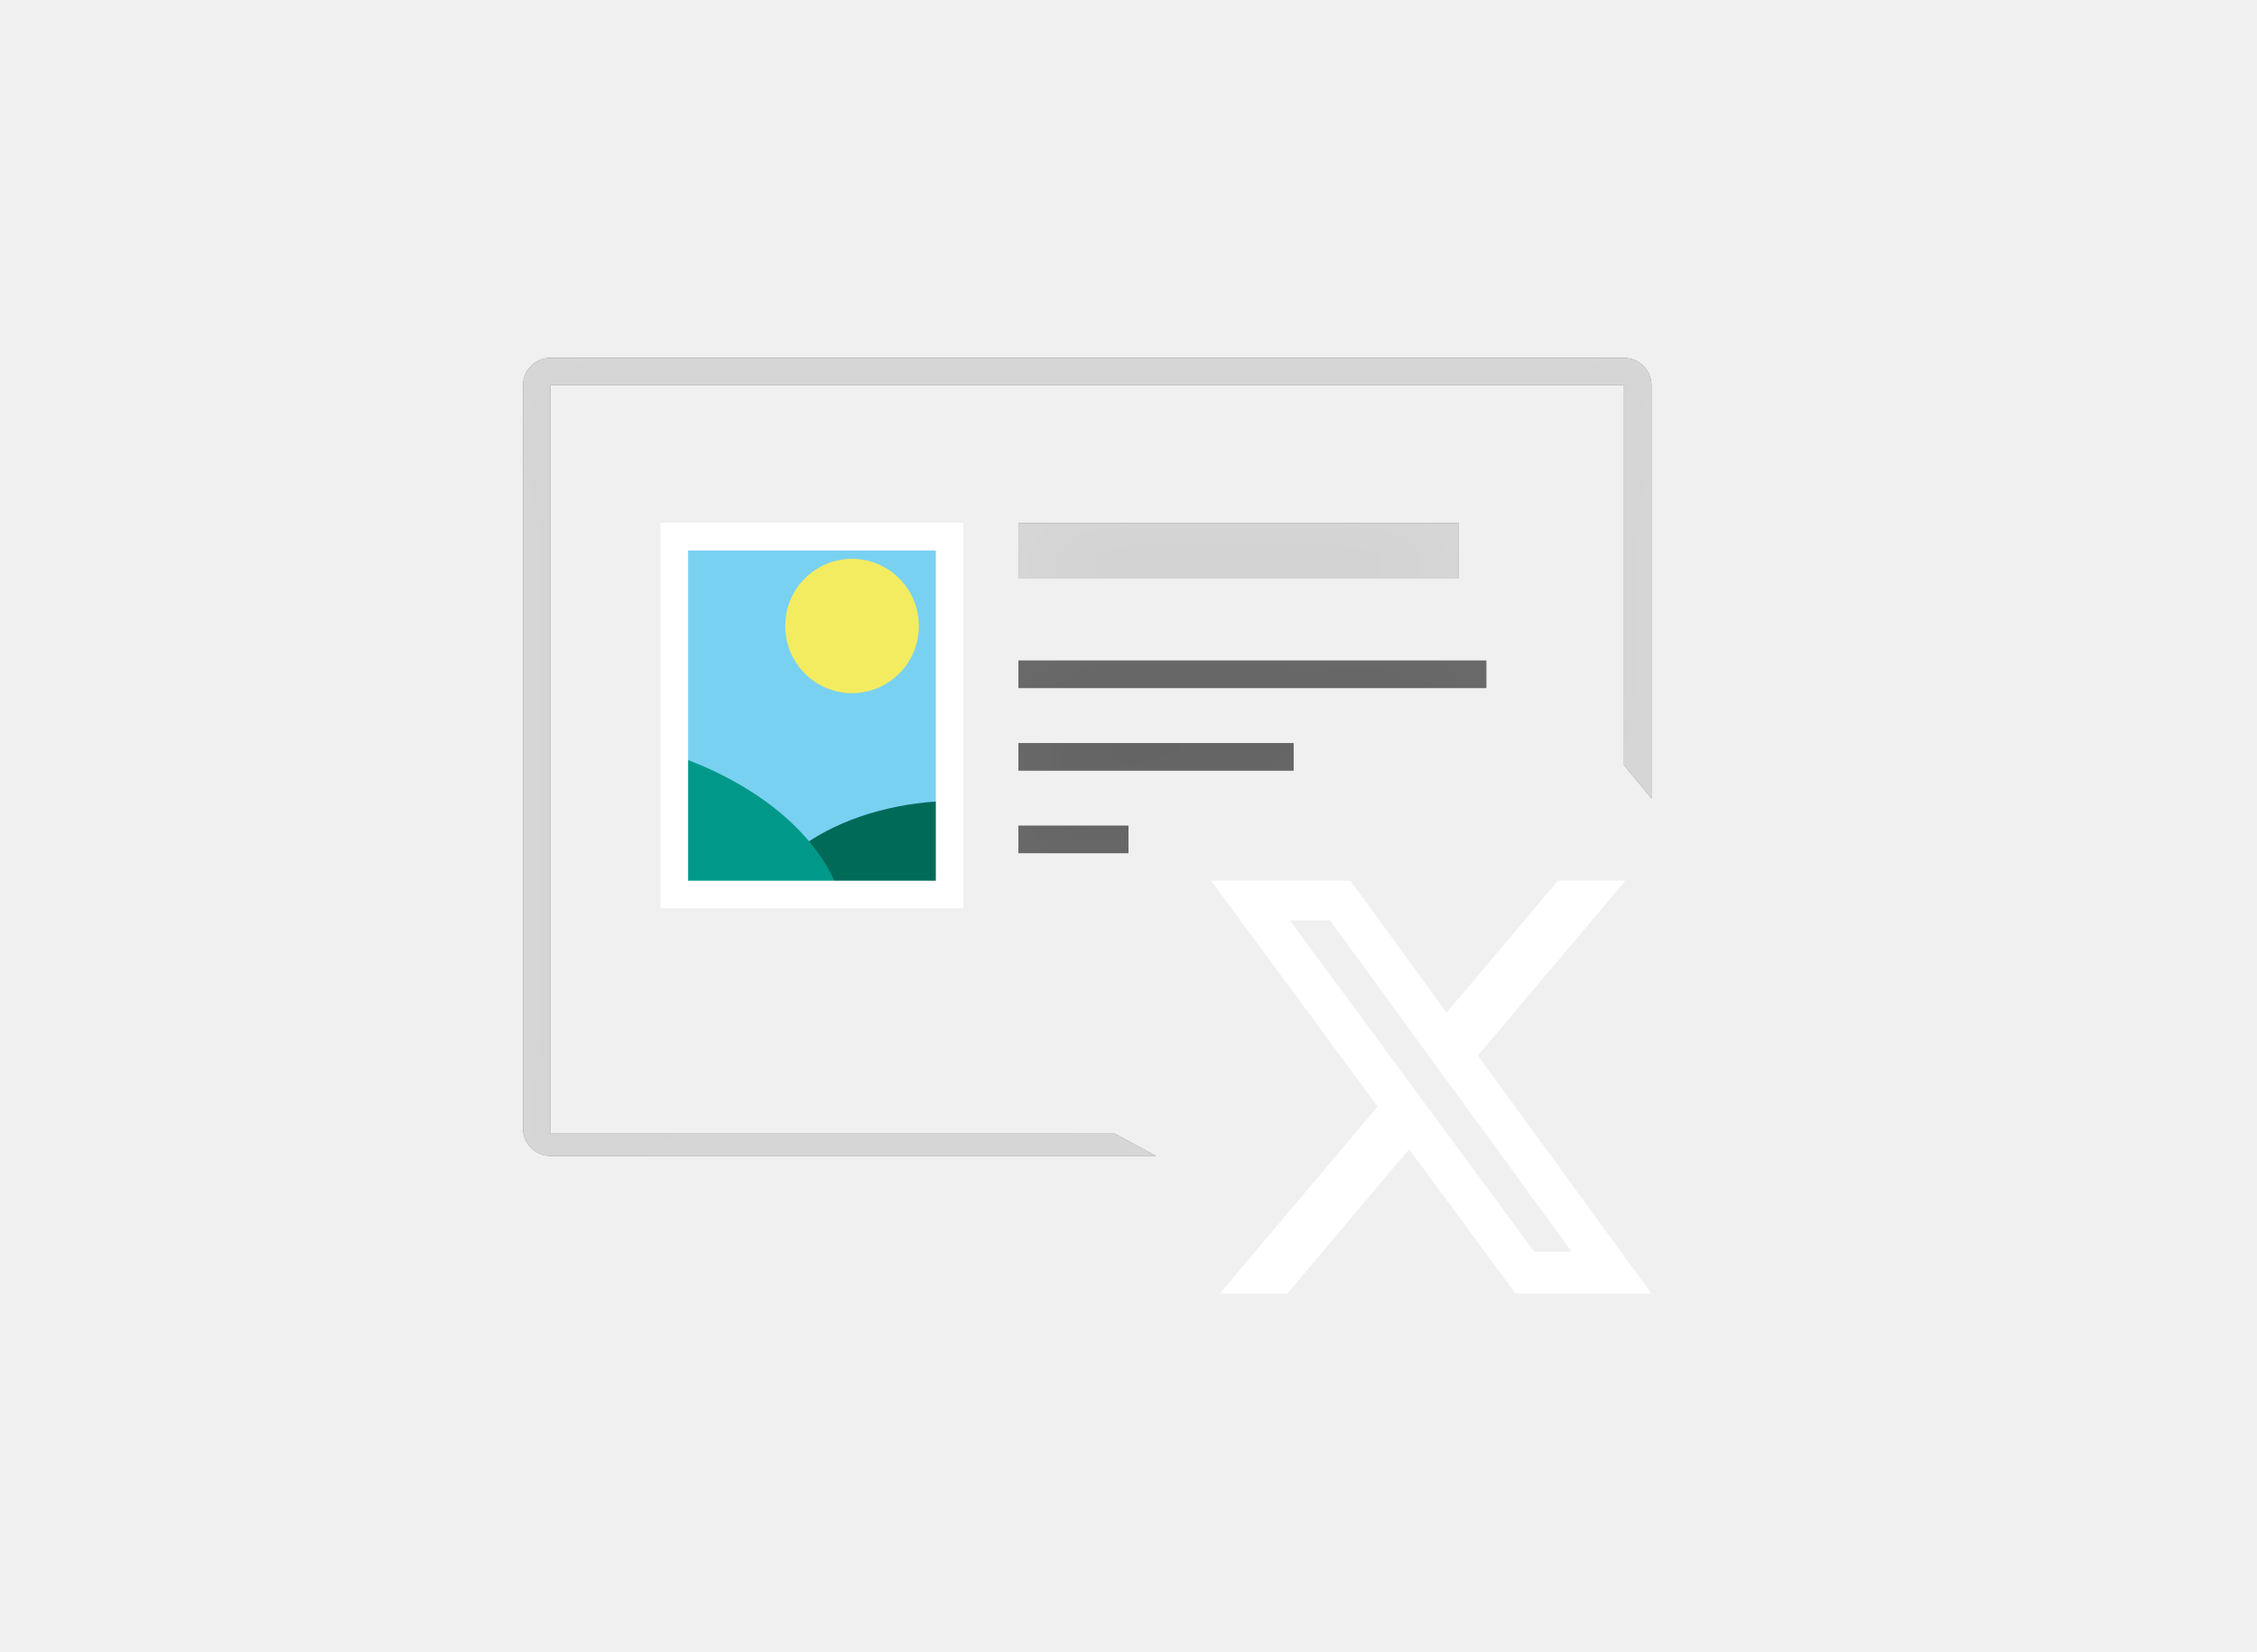
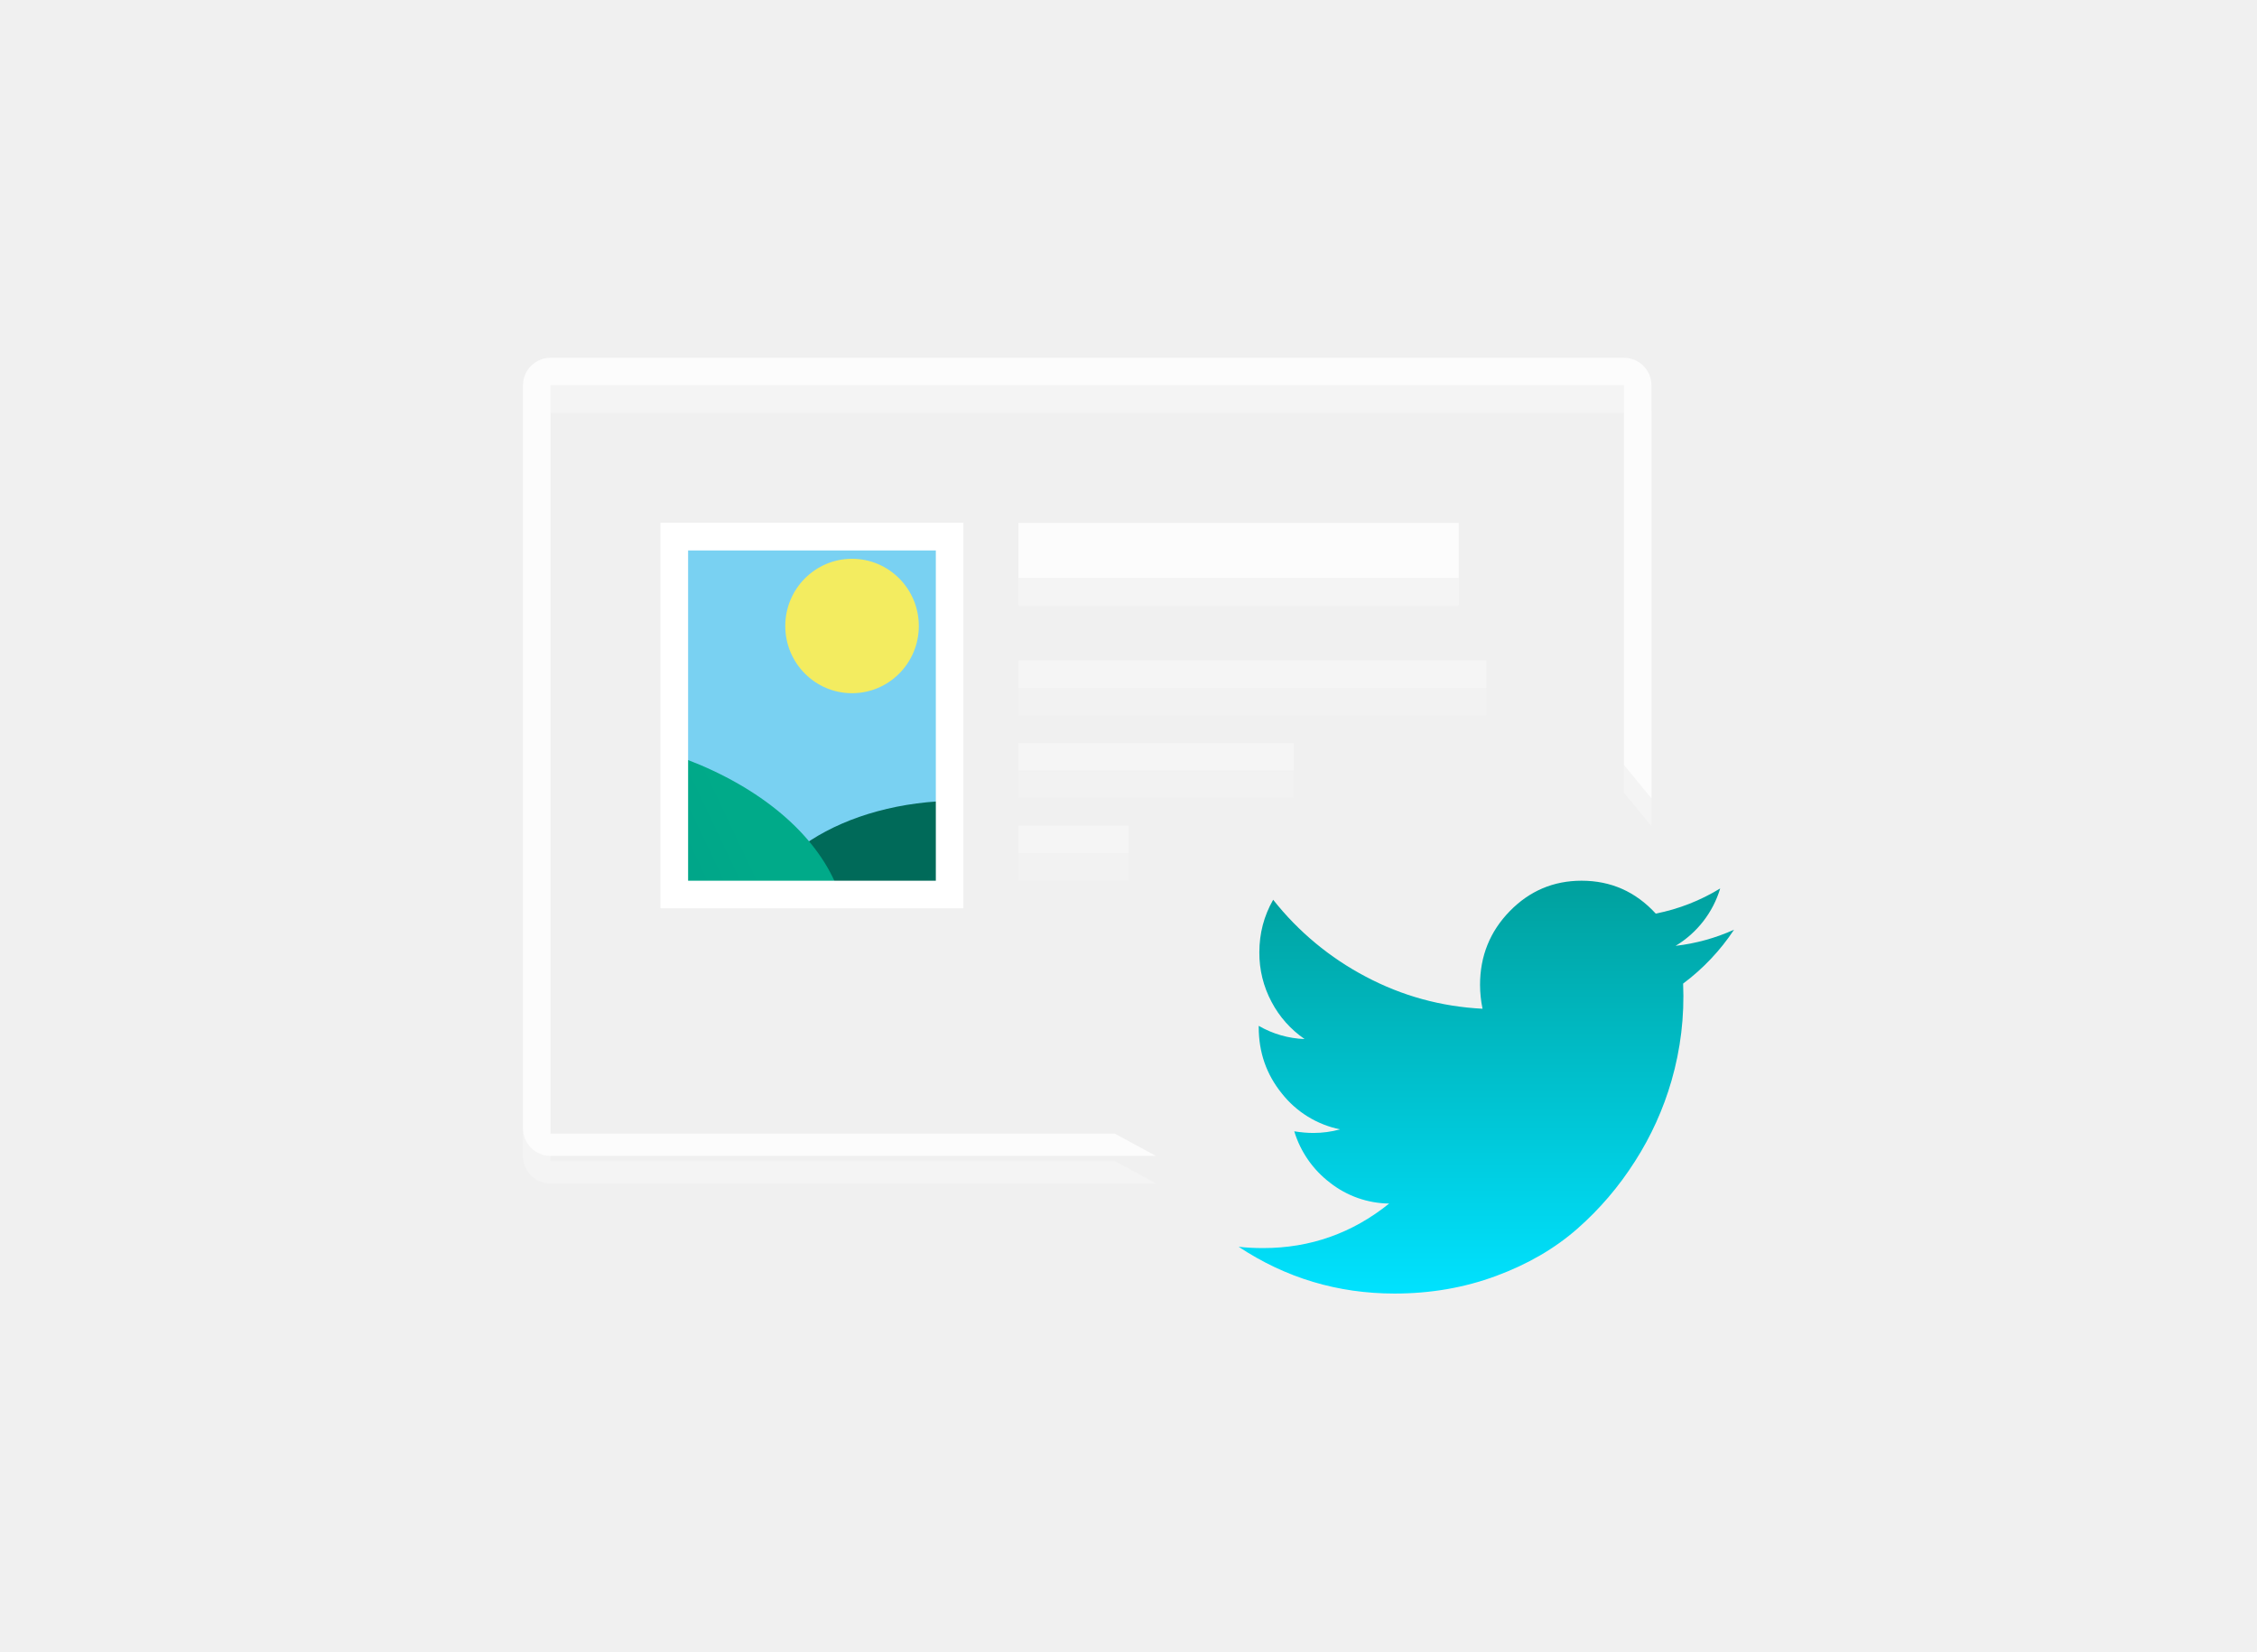
- <svg xmlns="http://www.w3.org/2000/svg" width="82" height="60" viewBox="0 0 82 60" fill="none">
-   <mask id="mask0_20039_116" style="mask-type:luminance" maskUnits="userSpaceOnUse" x="0" y="0" width="82" height="60">
-     <path d="M0 0H82V60H0V0Z" fill="white" />
-   </mask>
-   <g mask="url(#mask0_20039_116)">
-     <g filter="url(#filter0_i_20039_116)">
-       <path d="M19 14V41C19 41.265 19.105 41.52 19.293 41.707C19.48 41.895 19.735 42 20 42H60V14C60 13.735 59.895 13.48 59.707 13.293C59.52 13.105 59.265 13 59 13H20C19.735 13 19.48 13.105 19.293 13.293C19.105 13.48 19 13.735 19 14ZM20 41.188V14H59V27.797L60 29.014V42H42L40.5 41.188H20Z" fill="black" />
+ <svg xmlns="http://www.w3.org/2000/svg" xmlns:xlink="http://www.w3.org/1999/xlink" width="82" height="60" viewBox="0 0 82 60">
+   <defs>
+     <path id="path-1" d="M0 1v27a1 1 0 0 0 1 1h40V1a1 1 0 0 0-1-1H1a1 1 0 0 0-1 1zm1 27.188V1h39v13.797l1 1.217V29H23l-1.5-.812H1z" />
+     <filter id="filter-2" width="102.4%" height="106.9%" x="-1.2%" y="-1.7%" filterUnits="objectBoundingBox">
+       <feOffset dy="1" in="SourceAlpha" result="shadowOffsetOuter1" />
+       <feComposite in="shadowOffsetOuter1" in2="SourceAlpha" operator="out" result="shadowOffsetOuter1" />
+       <feColorMatrix in="shadowOffsetOuter1" values="0 0 0 0 1   0 0 0 0 1   0 0 0 0 1  0 0 0 0.292 0" />
+     </filter>
+     <path id="path-3" d="M17 11v1h-4v-1h4zm6-3v1H13V8h10zm7-3v1H13V5h17z" />
+     <filter id="filter-4" width="105.9%" height="128.6%" x="-2.9%" y="-7.1%" filterUnits="objectBoundingBox">
+       <feOffset dy="1" in="SourceAlpha" result="shadowOffsetOuter1" />
+       <feComposite in="shadowOffsetOuter1" in2="SourceAlpha" operator="out" result="shadowOffsetOuter1" />
+       <feColorMatrix in="shadowOffsetOuter1" values="0 0 0 0 1   0 0 0 0 1   0 0 0 0 1  0 0 0 0.1 0" />
+     </filter>
+     <rect id="path-5" width="16" height="2" x="13" y="0" />
+     <filter id="filter-6" width="106.2%" height="200%" x="-3.1%" y="-25%" filterUnits="objectBoundingBox">
+       <feOffset dy="1" in="SourceAlpha" result="shadowOffsetOuter1" />
+       <feComposite in="shadowOffsetOuter1" in2="SourceAlpha" operator="out" result="shadowOffsetOuter1" />
+       <feColorMatrix in="shadowOffsetOuter1" values="0 0 0 0 1   0 0 0 0 1   0 0 0 0 1  0 0 0 0.292 0" />
+     </filter>
+     <rect id="path-7" width="10.353" height="13.349" x="0" y="0" />
+     <linearGradient id="linearGradient-9" x1="72.875%" x2="40.332%" y1="46.142%" y2="32.596%">
+       <stop offset="0%" stop-color="#008374" />
+       <stop offset="100%" stop-color="#006A59" />
+     </linearGradient>
+     <linearGradient id="linearGradient-10" x1="88.517%" x2="50%" y1="38.363%" y2="50%">
+       <stop offset="0%" stop-color="#00AA89" />
+       <stop offset="100%" stop-color="#009989" />
+     </linearGradient>
+     <linearGradient id="linearGradient-11" x1="50%" x2="50%" y1="0%" y2="100%">
+       <stop offset="0%" stop-color="#00A09D" />
+       <stop offset="100%" stop-color="#00E2FF" />
+     </linearGradient>
+     <path id="path-12" d="M44 20.781a7.843 7.843 0 0 1-1.85 1.957 11.013 11.013 0 0 1-.423 3.533 11.124 11.124 0 0 1-1.319 2.913c-.59.93-1.293 1.752-2.107 2.466-.815.715-1.797 1.286-2.947 1.711-1.15.426-2.38.639-3.689.639-2.063 0-3.952-.566-5.665-1.7.266.032.563.048.89.048 1.714 0 3.24-.54 4.58-1.618a3.539 3.539 0 0 1-2.146-.755 3.701 3.701 0 0 1-1.302-1.87c.25.04.483.06.696.06.328 0 .651-.044.971-.13a3.614 3.614 0 0 1-2.119-1.306c-.56-.692-.839-1.495-.839-2.409v-.047a3.59 3.59 0 0 0 1.667.48 3.747 3.747 0 0 1-1.199-1.347 3.764 3.764 0 0 1-.445-1.804c0-.688.167-1.325.502-1.91a10.515 10.515 0 0 0 3.364 2.794c1.321.7 2.735 1.088 4.243 1.166a4.31 4.31 0 0 1-.091-.867c0-1.047.36-1.94 1.079-2.678.72-.738 1.59-1.107 2.61-1.107 1.066 0 1.964.398 2.695 1.195a7.123 7.123 0 0 0 2.341-.914 3.66 3.66 0 0 1-1.621 2.086A7.204 7.204 0 0 0 44 20.781z" />
+   </defs>
+   <g fill="none" fill-rule="evenodd" class="snippets_thumbs">
+     <g class="s_twitter_scroll">
+       <rect width="82" height="60" class="bg" />
+       <g class="group" transform="translate(19 13)">
+         <g class="shape">
+           <use fill="#000" filter="url(#filter-2)" xlink:href="#path-1" />
+           <use fill="#FFF" fill-opacity=".78" xlink:href="#path-1" />
+         </g>
+         <g class="group_2" transform="translate(5 6)">
+           <g class="combined_shape">
+             <use fill="#000" filter="url(#filter-4)" xlink:href="#path-3" />
+             <use fill="#FFF" fill-opacity=".348" xlink:href="#path-3" />
+           </g>
+           <g class="rectangle">
+             <use fill="#000" filter="url(#filter-6)" xlink:href="#path-5" />
+             <use fill="#FFF" fill-opacity=".78" xlink:href="#path-5" />
+           </g>
+           <g class="image_1_border">
+             <rect width="11" height="14" fill="#FFF" class="rectangle" />
+             <g class="oval___oval_mask" transform="translate(.324 .326)">
+               <mask id="mask-8" fill="#fff">
+                 <use xlink:href="#path-7" />
+               </mask>
+               <use fill="#79D1F2" class="mask" xlink:href="#path-7" />
+               <ellipse cx="6.632" cy="3.419" fill="#F3EC60" class="oval" mask="url(#mask-8)" rx="2.426" ry="2.442" />
+               <ellipse cx="10.515" cy="14.651" fill="url(#linearGradient-9)" class="oval" mask="url(#mask-8)" rx="7.603" ry="4.884" />
+               <ellipse cx="-5.662" cy="14.814" fill="url(#linearGradient-10)" class="oval" mask="url(#mask-8)" rx="12.132" ry="7.651" />
+             </g>
+             <path fill="#FFF" d="M11 0v14H0V0h11zm-1 1H1v12h9V1z" class="rectangle_2" />
+           </g>
+         </g>
+         <mask id="mask-13" fill="#fff">
+           <use xlink:href="#path-12" />
+         </mask>
+         <use fill="url(#linearGradient-11)" class="twitter" xlink:href="#path-12" />
+       </g>
    </g>
-     <path d="M19 14V41C19 41.265 19.105 41.52 19.293 41.707C19.48 41.895 19.735 42 20 42H60V14C60 13.735 59.895 13.48 59.707 13.293C59.52 13.105 59.265 13 59 13H20C19.735 13 19.48 13.105 19.293 13.293C19.105 13.48 19 13.735 19 14ZM20 41.188V14H59V27.797L60 29.014V42H42L40.5 41.188H20Z" fill="white" fill-opacity="0.78" />
-     <g filter="url(#filter1_i_20039_116)">
-       <path d="M41 30V31H37V30H41ZM47 27V28H37V27H47ZM54 24V25H37V24H54Z" fill="black" />
-     </g>
-     <path d="M41 30V31H37V30H41ZM47 27V28H37V27H47ZM54 24V25H37V24H54Z" fill="white" fill-opacity="0.348" />
-     <g filter="url(#filter2_i_20039_116)">
-       <path d="M53 19H37V21H53V19Z" fill="black" />
-     </g>
-     <path d="M53 19H37V21H53V19Z" fill="white" fill-opacity="0.78" />
-     <path d="M35 19H24V33H35V19Z" fill="white" />
-     <path d="M34.677 19.326H24.324V32.675H34.677V19.326Z" fill="#79D1F2" />
-     <mask id="mask1_20039_116" style="mask-type:luminance" maskUnits="userSpaceOnUse" x="24" y="19" width="11" height="14">
-       <path d="M34.677 19.326H24.324V32.675H34.677V19.326Z" fill="white" />
-     </mask>
-     <g mask="url(#mask1_20039_116)">
-       <path d="M30.956 25.187C31.276 25.186 31.592 25.122 31.887 24.999C32.182 24.875 32.45 24.695 32.675 24.468C32.9 24.242 33.079 23.973 33.2 23.677C33.321 23.381 33.383 23.065 33.382 22.745C33.383 22.425 33.321 22.109 33.2 21.813C33.079 21.517 32.9 21.248 32.675 21.021C32.45 20.795 32.182 20.615 31.887 20.491C31.592 20.368 31.276 20.304 30.956 20.303C30.637 20.304 30.32 20.368 30.025 20.491C29.73 20.615 29.463 20.795 29.238 21.021C29.012 21.248 28.834 21.517 28.712 21.813C28.591 22.109 28.529 22.425 28.53 22.745C28.529 23.065 28.591 23.381 28.712 23.677C28.834 23.973 29.012 24.242 29.238 24.468C29.463 24.695 29.73 24.875 30.025 24.999C30.32 25.122 30.637 25.186 30.956 25.187Z" fill="#F3EC60" />
-     </g>
-     <mask id="mask2_20039_116" style="mask-type:luminance" maskUnits="userSpaceOnUse" x="24" y="19" width="11" height="14">
-       <path d="M34.677 19.326H24.324V32.675H34.677V19.326Z" fill="white" />
-     </mask>
-     <g mask="url(#mask2_20039_116)">
-       <path d="M34.84 38.861C39.038 38.861 42.442 36.674 42.442 33.977C42.442 31.28 39.038 29.093 34.839 29.093C30.64 29.093 27.236 31.28 27.236 33.977C27.236 36.674 30.641 38.861 34.84 38.861Z" fill="url(#paint0_linear_20039_116)" />
-     </g>
-     <mask id="mask3_20039_116" style="mask-type:luminance" maskUnits="userSpaceOnUse" x="24" y="19" width="11" height="14">
-       <path d="M34.677 19.326H24.324V32.675H34.677V19.326Z" fill="white" />
-     </mask>
-     <g mask="url(#mask3_20039_116)">
-       <path d="M18.662 41.791C25.362 41.791 30.794 38.366 30.794 34.14C30.794 29.914 25.362 26.489 18.662 26.489C11.962 26.489 6.53 29.914 6.53 34.14C6.53 38.365 11.962 41.791 18.662 41.791Z" fill="url(#paint1_linear_20039_116)" />
-     </g>
-     <path fill-rule="evenodd" clip-rule="evenodd" d="M35 19V33H24V19H35ZM34 20H25V32H34V20Z" fill="white" />
-     <path fill-rule="evenodd" clip-rule="evenodd" d="M56.601 32H59.054L53.695 38.353L60 47H55.062L51.195 41.756L46.771 47H44.317L50.05 40.204L44 32H49.062L52.557 36.793L56.601 32ZM55.739 45.477H57.099L48.324 33.443H46.865L55.739 45.477Z" fill="white" />
  </g>
-   <defs>
-     <filter id="filter0_i_20039_116" x="19" y="13" width="41" height="30" filterUnits="userSpaceOnUse" color-interpolation-filters="sRGB">
-       <feFlood flood-opacity="0" result="BackgroundImageFix" />
-       <feBlend mode="normal" in="SourceGraphic" in2="BackgroundImageFix" result="shape" />
-       <feColorMatrix in="SourceAlpha" type="matrix" values="0 0 0 0 0 0 0 0 0 0 0 0 0 0 0 0 0 0 127 0" result="hardAlpha" />
-       <feOffset dy="1" />
-       <feGaussianBlur stdDeviation="2" />
-       <feComposite in2="hardAlpha" operator="arithmetic" k2="-1" k3="1" />
-       <feColorMatrix type="matrix" values="0 0 0 0 1 0 0 0 0 1 0 0 0 0 1 0 0 0 0.292 0" />
-       <feBlend mode="normal" in2="shape" result="effect1_innerShadow_20039_116" />
-     </filter>
-     <filter id="filter1_i_20039_116" x="37" y="24" width="17" height="8" filterUnits="userSpaceOnUse" color-interpolation-filters="sRGB">
-       <feFlood flood-opacity="0" result="BackgroundImageFix" />
-       <feBlend mode="normal" in="SourceGraphic" in2="BackgroundImageFix" result="shape" />
-       <feColorMatrix in="SourceAlpha" type="matrix" values="0 0 0 0 0 0 0 0 0 0 0 0 0 0 0 0 0 0 127 0" result="hardAlpha" />
-       <feOffset dy="1" />
-       <feGaussianBlur stdDeviation="2" />
-       <feComposite in2="hardAlpha" operator="arithmetic" k2="-1" k3="1" />
-       <feColorMatrix type="matrix" values="0 0 0 0 1 0 0 0 0 1 0 0 0 0 1 0 0 0 0.1 0" />
-       <feBlend mode="normal" in2="shape" result="effect1_innerShadow_20039_116" />
-     </filter>
-     <filter id="filter2_i_20039_116" x="37" y="19" width="16" height="3" filterUnits="userSpaceOnUse" color-interpolation-filters="sRGB">
-       <feFlood flood-opacity="0" result="BackgroundImageFix" />
-       <feBlend mode="normal" in="SourceGraphic" in2="BackgroundImageFix" result="shape" />
-       <feColorMatrix in="SourceAlpha" type="matrix" values="0 0 0 0 0 0 0 0 0 0 0 0 0 0 0 0 0 0 127 0" result="hardAlpha" />
-       <feOffset dy="1" />
-       <feGaussianBlur stdDeviation="2" />
-       <feComposite in2="hardAlpha" operator="arithmetic" k2="-1" k3="1" />
-       <feColorMatrix type="matrix" values="0 0 0 0 1 0 0 0 0 1 0 0 0 0 1 0 0 0 0.292 0" />
-       <feBlend mode="normal" in2="shape" result="effect1_innerShadow_20039_116" />
-     </filter>
-     <linearGradient id="paint0_linear_20039_116" x1="1135.37" y1="479.808" x2="726.474" y2="214.849" gradientUnits="userSpaceOnUse">
-       <stop stop-color="#008374" />
-       <stop offset="1" stop-color="#006A59" />
-     </linearGradient>
-     <linearGradient id="paint1_linear_20039_116" x1="2154.31" y1="613.52" x2="1324.8" y2="1010.91" gradientUnits="userSpaceOnUse">
-       <stop stop-color="#00AA89" />
-       <stop offset="1" stop-color="#009989" />
-     </linearGradient>
-   </defs>
</svg>
